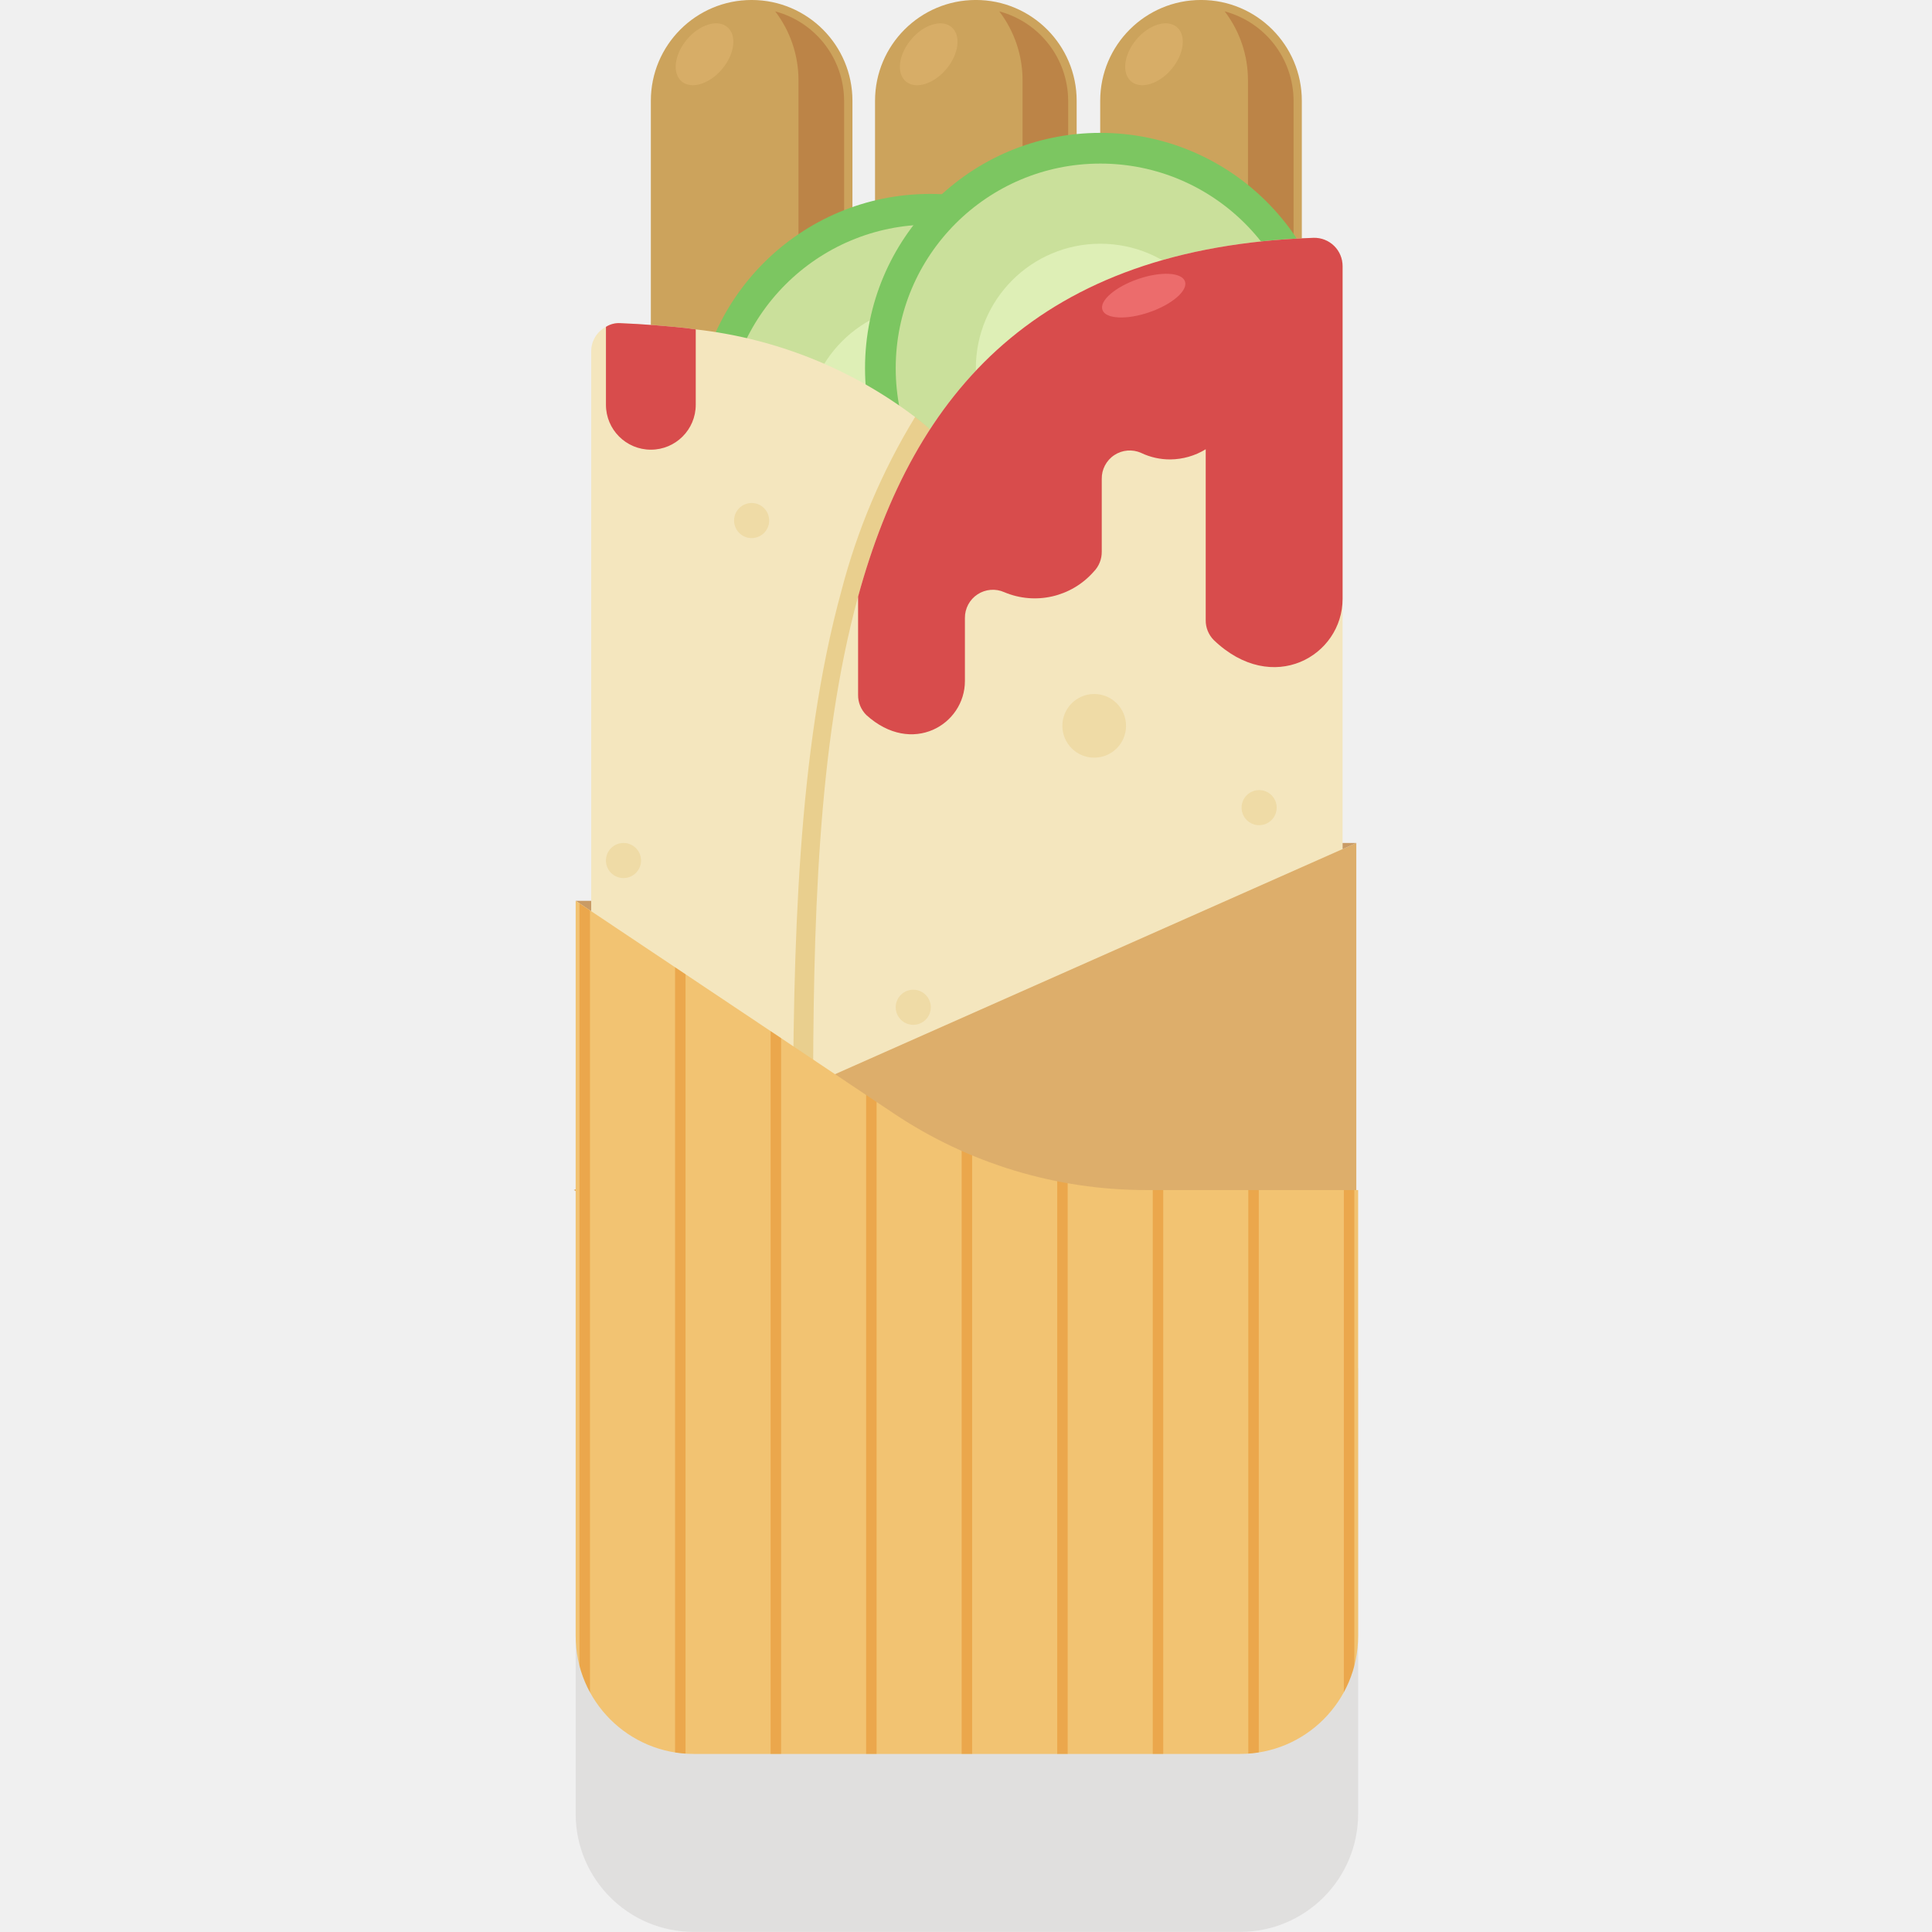
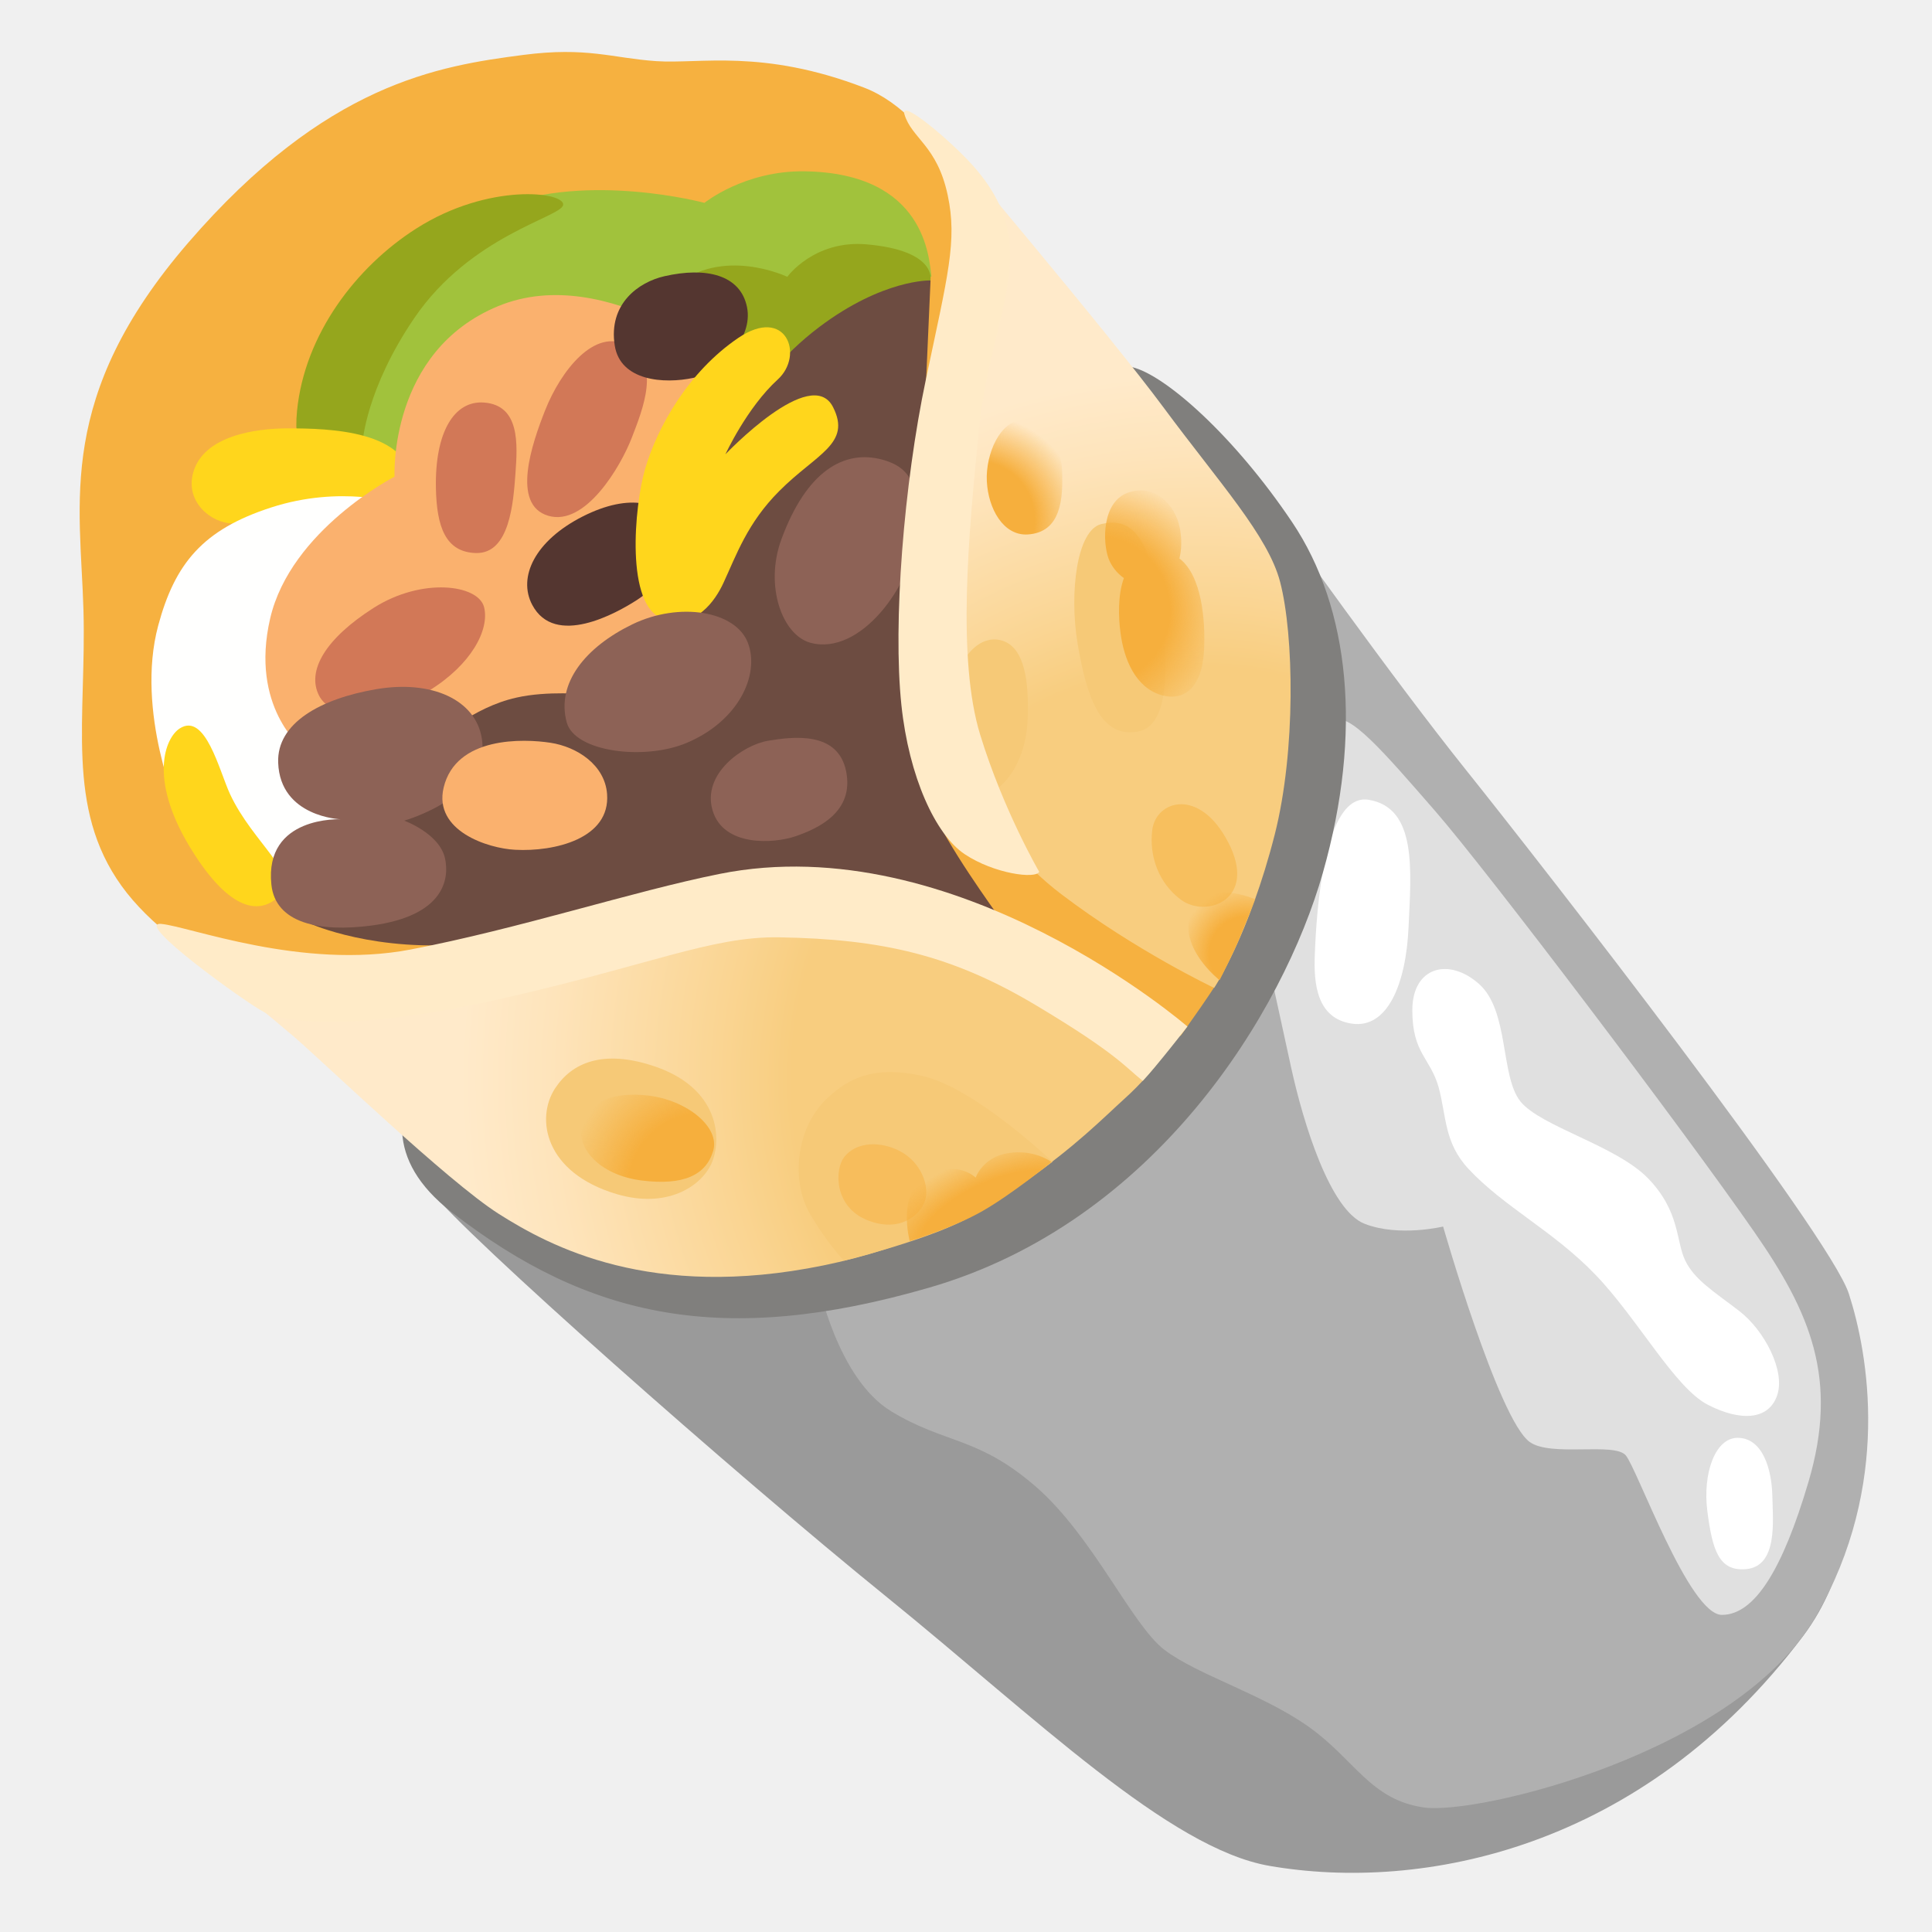
- <svg xmlns="http://www.w3.org/2000/svg" width="75.989px" height="75.989px" viewBox="-22.57 0 75.989 75.989">
-   <defs>
-     <clipPath id="clip-path">
-       <path id="Path_958" data-name="Path 958" d="M332.873,470.8H311.381a4.642,4.642,0,0,1-4.642-4.642V437.246l12.522,8.37a17.837,17.837,0,0,0,9.907,3.006h8.347v17.54A4.642,4.642,0,0,1,332.873,470.8Z" fill="none" />
-     </clipPath>
-   </defs>
-   <g id="Group_1300" data-name="Group 1300" transform="translate(-306.667 -401.815)">
-     <path id="Path_941" data-name="Path 941" d="M332.873,477.8H311.381a4.642,4.642,0,0,1-4.642-4.642V444.246l12.522,8.37a17.837,17.837,0,0,0,9.907,3.006h8.347v17.54A4.642,4.642,0,0,1,332.873,477.8Z" fill="#534741" opacity="0.1" style="mix-blend-mode: multiply;isolation: isolate" />
-     <g id="Group_1292" data-name="Group 1292">
-       <path id="Path_942" data-name="Path 942" d="M317.625,405.779v35.63a3.964,3.964,0,0,1-7.929,0v-35.63a3.964,3.964,0,0,1,7.929,0Z" fill="#cca35c" />
-       <path id="Path_943" data-name="Path 943" d="M314.587,444.926a4.463,4.463,0,0,0,.916-2.713V404.975a4.463,4.463,0,0,0-.916-2.713,3.653,3.653,0,0,1,2.71,3.514v35.636A3.653,3.653,0,0,1,314.587,444.926Z" fill="#bc5e39" opacity="0.3" style="mix-blend-mode: multiply;isolation: isolate" />
-       <ellipse id="Ellipse_390" data-name="Ellipse 390" cx="1.396" cy="0.904" rx="1.396" ry="0.904" transform="translate(310.217 404.438) rotate(-50.004)" fill="#bc5e39" opacity="0.3" style="mix-blend-mode: screen;isolation: isolate" />
-     </g>
-     <g id="Group_1293" data-name="Group 1293">
-       <path id="Path_944" data-name="Path 944" d="M326.444,405.779v35.63a3.965,3.965,0,0,1-7.93,0v-35.63a3.965,3.965,0,0,1,7.93,0Z" fill="#cca35c" />
-       <path id="Path_945" data-name="Path 945" d="M323.4,444.926a4.463,4.463,0,0,0,.916-2.713V404.975a4.463,4.463,0,0,0-.916-2.713,3.653,3.653,0,0,1,2.71,3.514v35.636A3.653,3.653,0,0,1,323.4,444.926Z" fill="#bc5e39" opacity="0.3" style="mix-blend-mode: multiply;isolation: isolate" />
-       <ellipse id="Ellipse_391" data-name="Ellipse 391" cx="1.396" cy="0.904" rx="1.396" ry="0.904" transform="translate(319.035 404.439) rotate(-50.004)" fill="#bc5e39" opacity="0.3" style="mix-blend-mode: screen;isolation: isolate" />
-     </g>
-     <g id="Group_1294" data-name="Group 1294">
-       <path id="Path_946" data-name="Path 946" d="M335.3,405.779v35.63a3.965,3.965,0,0,1-7.93,0v-35.63a3.965,3.965,0,0,1,7.93,0Z" fill="#cca35c" />
-       <path id="Path_947" data-name="Path 947" d="M332.266,444.926a4.463,4.463,0,0,0,.916-2.713V404.975a4.463,4.463,0,0,0-.916-2.713,3.653,3.653,0,0,1,2.71,3.514v35.636A3.653,3.653,0,0,1,332.266,444.926Z" fill="#bc5e39" opacity="0.3" style="mix-blend-mode: multiply;isolation: isolate" />
-       <ellipse id="Ellipse_392" data-name="Ellipse 392" cx="1.396" cy="0.904" rx="1.396" ry="0.904" transform="translate(327.896 404.438) rotate(-50.004)" fill="#bc5e39" opacity="0.3" style="mix-blend-mode: screen;isolation: isolate" />
-     </g>
-     <g id="Group_1295" data-name="Group 1295">
-       <circle id="Ellipse_393" data-name="Ellipse 393" cx="9.255" cy="9.255" r="9.255" transform="translate(311.427 409.442)" fill="#7cc661" />
-       <circle id="Ellipse_394" data-name="Ellipse 394" cx="8.048" cy="8.048" r="8.048" transform="translate(312.634 410.649)" fill="#cae09b" />
-       <circle id="Ellipse_395" data-name="Ellipse 395" cx="4.896" cy="4.896" r="4.896" transform="translate(315.786 413.801)" fill="#deefb6" />
-     </g>
-     <g id="Group_1296" data-name="Group 1296">
-       <circle id="Ellipse_396" data-name="Ellipse 396" cx="9.255" cy="9.255" r="9.255" transform="translate(318.12 407.041)" fill="#7cc661" />
-       <circle id="Ellipse_397" data-name="Ellipse 397" cx="8.048" cy="8.048" r="8.048" transform="translate(319.327 408.249)" fill="#cae09b" />
-       <circle id="Ellipse_398" data-name="Ellipse 398" cx="4.896" cy="4.896" r="4.896" transform="translate(322.479 411.401)" fill="#deefb6" />
-     </g>
-     <path id="Path_948" data-name="Path 948" d="M328.166,448.759H307.35V415.641a1.085,1.085,0,0,1,.58-.97.944.944,0,0,1,.579-.145c.869.034,1.8.112,2.552.19.134.022.268.033.4.055a17.484,17.484,0,0,1,8.625,3.444c7.166,5.583,8,16.793,8.068,28.505C328.166,447.4,328.166,448.079,328.166,448.759Z" fill="#f4e6be" />
-     <path id="Path_949" data-name="Path 949" d="M328.155,446.72H315.284c0-7.723.179-15.367,1.906-21.663a25.368,25.368,0,0,1,2.9-6.842C327.253,423.8,328.088,435.008,328.155,446.72Z" fill="#f4e6be" style="mix-blend-mode: multiply;isolation: isolate" />
-     <path id="Path_950" data-name="Path 950" d="M335.767,411.169a1.111,1.111,0,0,1,1.136,1.116v33.131H316.076c0-7.176.167-14.275,1.771-20.136C320.045,417.242,324.931,411.538,335.767,411.169Z" fill="#f4e6be" />
-     <path id="Path_951" data-name="Path 951" d="M335.767,411.169a1.111,1.111,0,0,1,1.136,1.116v13.084c0,2.238-2.75,3.843-5.067,1.62a1.093,1.093,0,0,1-.316-.784v-6.72a2.707,2.707,0,0,1-1.392.4,2.626,2.626,0,0,1-1.148-.256,1.1,1.1,0,0,0-1.549,1.025v2.853a1.107,1.107,0,0,1-.323.8,3.084,3.084,0,0,1-3.511.8,1.1,1.1,0,0,0-1.548,1.014V428.6c0,1.717-2.084,2.965-3.878,1.338a1.1,1.1,0,0,1-.324-.791V425.28C320.045,417.242,324.931,411.538,335.767,411.169Z" fill="#d84c4c" />
-     <path id="Path_952" data-name="Path 952" d="M311.462,414.771v2.965a1.766,1.766,0,1,1-3.532,0v-3.065a.944.944,0,0,1,.579-.145c.869.034,1.8.112,2.552.19C311.2,414.738,311.329,414.749,311.462,414.771Z" fill="#d84c4c" />
-     <path id="Path_953" data-name="Path 953" d="M337.443,466.162V434.971l-30.776,13.65" fill="#ddae6b" />
-     <path id="Path_954" data-name="Path 954" d="M306.981,448.708v17.184a4.548,4.548,0,0,0,4.548,4.547h21.054a4.547,4.547,0,0,0,4.547-4.547" fill="#f2c372" />
-     <ellipse id="Ellipse_399" data-name="Ellipse 399" cx="1.718" cy="0.69" rx="1.718" ry="0.69" transform="matrix(0.945, -0.326, 0.326, 0.945, 327.232, 413.351)" fill="#d84c4c" opacity="0.6" style="mix-blend-mode: screen;isolation: isolate" />
-     <circle id="Ellipse_400" data-name="Ellipse 400" cx="0.69" cy="0.69" r="0.69" transform="translate(307.93 434.971)" fill="#f4e6be" opacity="0.5" style="mix-blend-mode: multiply;isolation: isolate" />
-     <circle id="Ellipse_401" data-name="Ellipse 401" cx="1.252" cy="1.252" r="1.252" transform="translate(325.882 429.111)" fill="#f4e6be" opacity="0.5" style="mix-blend-mode: multiply;isolation: isolate" />
-     <circle id="Ellipse_402" data-name="Ellipse 402" cx="0.69" cy="0.69" r="0.69" transform="translate(319.327 440.743)" fill="#f4e6be" opacity="0.5" style="mix-blend-mode: multiply;isolation: isolate" />
-     <circle id="Ellipse_403" data-name="Ellipse 403" cx="0.69" cy="0.69" r="0.69" transform="translate(332.931 432.891)" fill="#f4e6be" opacity="0.5" style="mix-blend-mode: multiply;isolation: isolate" />
-     <circle id="Ellipse_404" data-name="Ellipse 404" cx="0.69" cy="0.69" r="0.69" transform="translate(312.97 421.599)" fill="#f4e6be" opacity="0.5" style="mix-blend-mode: multiply;isolation: isolate" />
-     <path id="Path_955" data-name="Path 955" d="M306.739,437.246h.611v.408Z" fill="#c99b65" />
-     <path id="Path_956" data-name="Path 956" d="M337.443,434.971h-.54v.24Z" fill="#c99b65" />
-     <path id="Path_957" data-name="Path 957" d="M332.873,470.8H311.381a4.642,4.642,0,0,1-4.642-4.642V437.246l12.522,8.37a17.837,17.837,0,0,0,9.907,3.006h8.347v17.54A4.642,4.642,0,0,1,332.873,470.8Z" fill="#f2c372" />
-     <g id="Group_1299" data-name="Group 1299">
-       <g id="Group_1298" data-name="Group 1298" clip-path="url(#clip-path)">
-         <g id="Group_1297" data-name="Group 1297">
-           <rect id="Rectangle_252" data-name="Rectangle 252" width="0.412" height="35.38" transform="translate(306.89 436.869)" fill="#f2c372" opacity="0.6" style="mix-blend-mode: multiply;isolation: isolate" />
-           <rect id="Rectangle_253" data-name="Rectangle 253" width="0.412" height="35.38" transform="translate(310.648 436.869)" fill="#f2c372" opacity="0.6" style="mix-blend-mode: multiply;isolation: isolate" />
-           <rect id="Rectangle_254" data-name="Rectangle 254" width="0.412" height="35.38" transform="translate(314.406 436.869)" fill="#f2c372" opacity="0.6" style="mix-blend-mode: multiply;isolation: isolate" />
-           <rect id="Rectangle_255" data-name="Rectangle 255" width="0.412" height="35.38" transform="translate(318.163 436.869)" fill="#f2c372" opacity="0.6" style="mix-blend-mode: multiply;isolation: isolate" />
-           <rect id="Rectangle_256" data-name="Rectangle 256" width="0.412" height="35.38" transform="translate(321.921 436.869)" fill="#f2c372" opacity="0.6" style="mix-blend-mode: multiply;isolation: isolate" />
-           <rect id="Rectangle_257" data-name="Rectangle 257" width="0.412" height="35.38" transform="translate(325.679 436.869)" fill="#f2c372" opacity="0.6" style="mix-blend-mode: multiply;isolation: isolate" />
-           <rect id="Rectangle_258" data-name="Rectangle 258" width="0.412" height="35.38" transform="translate(329.437 436.869)" fill="#f2c372" opacity="0.6" style="mix-blend-mode: multiply;isolation: isolate" />
-           <rect id="Rectangle_259" data-name="Rectangle 259" width="0.412" height="35.38" transform="translate(333.195 436.869)" fill="#f2c372" opacity="0.6" style="mix-blend-mode: multiply;isolation: isolate" />
-           <rect id="Rectangle_260" data-name="Rectangle 260" width="0.412" height="35.38" transform="translate(336.953 436.869)" fill="#f2c372" opacity="0.6" style="mix-blend-mode: multiply;isolation: isolate" />
-         </g>
-       </g>
-     </g>
-   </g>
+ <svg xmlns="http://www.w3.org/2000/svg" width="128px" height="128px" viewBox="0 0 128 128" aria-hidden="true" role="img" class="iconify iconify--noto" preserveAspectRatio="xMidYMid meet">
+   <path d="M45.79 74.25s-18.68 2.79-17.25 4.65c2.23 2.9 19.94 18.59 30.25 26.94c9.76 7.91 18.65 16.63 25.32 17.78c10.07 1.74 24.68-1.06 35.33-15.2c6.13-8.14 1.87-19.82-1.06-25.56s-32.45-24.8-32.45-24.8L45.79 74.25z" fill="#9a9a9a" />
+   <path d="M54.2 84.96s1.27 6.37 4.84 8.54c3.57 2.17 5.73 1.66 9.56 4.97c3.82 3.31 6.37 9.17 8.54 10.83c2.17 1.66 6.5 2.93 9.56 5.1c3.06 2.17 4.08 4.84 7.64 5.35s20.76-3.63 25.97-12.66c5.03-8.71 3.46-17.43 2.18-21.38c-1.27-3.95-20.25-28.31-25.35-34.68c-5.1-6.37-12.36-16.64-12.36-16.64L54.2 84.96z" fill="#b0b0b0" />
+   <path d="M83.76 62.53s.82 3.83 1.78 8.19c.81 3.7 2.58 9.47 4.87 10.36c2.29.89 5.2.18 5.2.18s3.65 12.75 5.73 14.27c1.4 1.02 5.61 0 6.37.89c.76.89 4.2 10.57 6.37 10.57s4.02-3.01 5.73-8.79c2.04-6.88.09-11.28-3.57-16.56c-4.59-6.63-17.71-23.95-21.15-27.9s-5.73-6.63-6.75-5.99c-1.01.64-4.58 14.78-4.58 14.78z" fill="#e0e0e0" />
+   <path d="M115.12 95.26c-1.49 0-2.33 2.37-2 4.89c.33 2.52.75 3.97 2.56 3.81c2.11-.19 1.78-3.18 1.74-4.89s-.63-3.81-2.3-3.81z" fill="#fff" />
+   <path d="M97.3 77.45c2.35 2.52 5.6 4.09 8.4 7c2.8 2.91 5.26 7.5 7.45 8.62c2.18 1.12 4.03 1.01 4.59-.62c.56-1.62-.84-4.31-2.52-5.6s-2.97-2.07-3.58-3.36s-.34-3.25-2.46-5.43c-2.13-2.18-7.11-3.42-8.45-5.09c-1.34-1.68-.73-5.99-2.74-7.78c-2.02-1.79-4.42-1.12-4.42 1.74s1.18 3.14 1.74 5.09c.53 1.96.36 3.69 1.99 5.43z" fill="#fff" />
+   <path d="M89.57 67.82c2.36.34 3.58-2.63 3.75-6.38c.17-3.75.58-7.91-2.63-8.45c-2.97-.5-3.47 7.33-3.58 10.25c-.08 1.89.11 4.24 2.46 4.58z" fill="#fff" />
+   <path d="M33.42 65.45s-12.58 7.82-3.48 14.87s18.01 8.93 31.62 4.99c14.96-4.33 23.46-18.24 26.09-27.51c2.63-9.26 1.78-17.51-2.04-23.2s-8.41-9.77-10.62-10.28c-2.21-.51-21.16 35.7-21.16 35.7l-20.41 5.43z" fill="#807f7d" />
+   <path d="M74.89 68.73l3.33-.11s2.58-3.57 2.89-4.34c.31-.78-9.33-27.37-9.23-27.89c.1-.52-5.01-26.89-14.62-30.58c-6.74-2.59-10.89-1.56-13.79-1.76s-4.58-.96-8.81-.41c-5.6.73-13.06 1.87-22.19 12.44c-8.8 10.2-7.14 17.2-6.94 24.35S4.32 53.5 8.05 58.69s12.41 8.59 12.41 8.59l54.43 1.45z" fill="#f6b140" />
+   <path d="M61.71 18.32c-.16-1.21-.38-6.85-8.4-6.97c-3.98-.06-6.64 2.09-6.64 2.09s-7.65-2.06-13.6.26C29.67 15.02 21.8 29 21.8 29l9.72 2.19l30.19-12.87z" fill="#a1c23c" />
+   <path d="M52.91 24.45c.06-.31 8.73-5.86 8.73-5.86s.5-1.98-4.21-2.4c-3.49-.31-5.27 2.15-5.27 2.15s-4.33-2.08-7.55.69c-2.19 1.88-.5 3.62-.5 3.62l8.8 1.8z" fill="#95a61d" />
+   <path d="M24.02 29.31s.23-3.54 3.43-8.24c3.74-5.49 9.73-6.68 9.86-7.49c.13-.87-4.93-1.5-9.73 1.56c-4 2.55-7.4 7.02-7.9 12.08c-.58 5.86 4.34 2.09 4.34 2.09z" fill="#95a61d" />
+   <path d="M27.3 32.1c.04 1.16-10.43 2.58-11.86 2.58s-3.19-1.42-2.64-3.37c.68-2.45 4.15-2.93 6.26-2.93c2.72 0 8.1.12 8.24 3.72z" fill="#ffd61c" />
+   <path d="M26.41 33.35s-3.81-1.23-8.44.27c-4.52 1.46-6.38 3.7-7.49 7.83c-1.53 5.72 1.36 12.32 1.36 12.32l9.19 6.13s7.49-5.79 7.21-6.53s-1.83-20.02-1.83-20.02z" fill="#fffffe" />
+   <path d="M11.91 48.26c-.98.63-2.04 3.33.61 7.76c2.47 4.12 4.56 4.76 5.99 3.33c1.43-1.43-1.75-3.47-3.27-6.74c-.71-1.53-1.63-5.44-3.33-4.35z" fill="#ffd61c" />
+   <path d="M20.01 49.55s-3.47-2.72-2.11-8.58s8.24-9.39 8.24-9.39s-.41-8.3 6.87-11.3s15.72 4.22 15.72 4.22l3.88 21.1l-32.6 3.95z" fill="#fab16e" />
+   <path d="M36.13 27.15c-.9 2.26-2.27 6.29.19 7.02s4.8-3.26 5.53-5.15c.73-1.89 1.97-4.92-.25-6.13s-4.45 1.7-5.47 4.26z" fill="#d27857" />
+   <path d="M32.07 26.67c-1.98-.15-3.26 1.96-3.19 5.66c.05 2.56.63 4.26 2.66 4.31c2.23.05 2.47-3.34 2.61-5.27s.31-4.52-2.08-4.7z" fill="#d27857" />
+   <path d="M21.13 46.07c.74 1.47 3.63 1.94 7.26-.29c2.83-1.73 4.06-4.06 3.68-5.56c-.39-1.5-4.11-1.98-7.31.05c-3.19 2.03-4.45 4.16-3.63 5.8z" fill="#d27857" />
+   <path d="M44.02 18.3c-1.72.39-3.73 1.84-3.29 4.6c.37 2.33 3.24 2.56 5.23 2.13c1.7-.37 3.97-2.56 3.53-4.69c-.44-2.14-2.71-2.67-5.47-2.04z" fill="#543630" />
+   <path d="M35.26 40.07c1.5 2.84 5.57.57 6.97-.34c1.47-.96 3.15-3 2.47-4.74s-2.95-2.37-6.1-.77s-4.31 4.01-3.34 5.85z" fill="#543630" />
+   <path d="M61.65 18.58s-3.14-.11-7.39 3.1C44.73 28.87 42.97 44.8 42.97 44.8L38.84 46s-2.58-.25-4.63.22c-2.9.64-5.21 2.81-5.21 2.81L20.57 61.2s4.33 1.96 10.7 1.3c3.85-.4 19.45.27 19.45.27s15.69-1.64 15.47-2c-.22-.36-3.51-4.8-4.59-7.47c-1.09-2.68.92-21.64.92-21.64l-1.16-6.51l.29-6.57z" fill="#6d4c41" />
+   <path d="M43.96 41.01c2.14.68 3.43-1.22 3.97-2.39c.85-1.83 1.58-3.97 3.7-6.09c2.46-2.47 4.8-3.12 3.56-5.56c-1.45-2.86-7.13 3.13-7.13 3.13s1.42-3.09 3.47-4.96c1.77-1.61.55-4.9-2.62-2.75c-3.3 2.24-5.37 5.91-6.18 8.71c-.69 2.39-1.34 9.1 1.23 9.91z" fill="#ffd61c" />
+   <path d="M58.45 30.45c-2.54-.68-5.02.77-6.68 5.28c-1.13 3.07.05 6.36 1.94 6.86c3.32.87 6.68-3.84 6.99-7.13c.32-3.3-.4-4.51-2.25-5.01z" fill="#8d6256" />
+   <path d="M37.55 47.87c.54 1.95 5.14 2.53 7.94 1.35c3.43-1.44 4.87-4.51 4.06-6.63c-.81-2.12-4.54-2.74-7.67-1.22c-3.06 1.49-5.05 3.88-4.33 6.5z" fill="#8d6256" />
+   <path d="M47.21 53.69c.72 2.43 4.06 2.21 5.51 1.71c1.44-.5 3.88-1.58 3.34-4.29s-3.56-2.3-5.19-2.03c-1.63.28-4.38 2.17-3.66 4.61z" fill="#8d6256" />
+   <path d="M29.48 56.85c.31 1.38-.05 3.83-4.87 4.47c-3.42.45-6.36-.14-6.63-2.71c-.48-4.58 4.6-4.33 4.6-4.33s-4.02-.14-4.15-3.75c-.1-2.62 2.8-4.24 6.5-4.87s6.58.72 6.99 3.25c.63 3.84-5.14 5.46-5.14 5.46s2.32.84 2.7 2.48z" fill="#8d6256" />
+   <path d="M40.22 52.6c.23 2.98-3.52 3.84-6.09 3.7c-1.8-.09-5.41-1.25-4.74-4.11c.81-3.43 5.32-3.25 7.08-2.98s3.6 1.46 3.75 3.39z" fill="#fab16e" />
+   <radialGradient id="IconifyId17ecdb2904d178eab5978" cx="79.698" cy="71.572" r="51.155" gradientUnits="userSpaceOnUse">
+     <stop offset=".532" stop-color="#f8cd7f" />
+     <stop offset=".63" stop-color="#fad593" />
+     <stop offset=".847" stop-color="#fee4bb" />
+     <stop offset=".961" stop-color="#ffeaca" />
+   </radialGradient>
+   <path d="M19.46 68.67c2.01 1.73 10.17 9.58 13.58 11.75c3.42 2.17 10.08 5.75 21.5 3.42s17.5-8.83 19.91-11c2.42-2.17 3.35-4.09 3.34-4.21c-.01-.12-18.34-9.7-24.09-9.29c-5.75.42-16.75 4.75-22.75 5.75s-19.83-3.08-19.83-3.08s4.84 3.66 8.34 6.66z" fill="url(#IconifyId17ecdb2904d178eab5978)" />
+   <radialGradient id="IconifyId17ecdb2904d178eab5979" cx="79.606" cy="68.217" r="45.142" gradientUnits="userSpaceOnUse">
+     <stop offset=".532" stop-color="#f8cd7f" />
+     <stop offset=".63" stop-color="#fad593" />
+     <stop offset=".847" stop-color="#fee4bb" />
+     <stop offset=".961" stop-color="#ffeaca" />
+   </radialGradient>
+   <path d="M63.12 50.01V26.95l2.04-11.47l-2.6-6.27S73.47 22.1 77.12 27.04c3.65 4.93 6.89 8.45 7.69 11.51c.92 3.51 1.05 11.19-.35 16.72c-1.7 6.69-4.02 10.18-4.02 10.18s-5.2-2.46-10.13-6.21s-7.19-9.23-7.19-9.23z" fill="url(#IconifyId17ecdb2904d178eab5979)" />
+   <path d="M72.97 34.72c-1.64.39-2.13 4.58-1.58 7.9c.62 3.7 1.58 6.32 4.03 5.84c2.45-.47 1.89-5.92 1.18-9.63s-1.97-4.51-3.63-4.11z" fill="#f6c977" />
+   <path d="M66.42 42.45c-1.74-.55-3.55 1.58-3.71 5.84s1.82 4.11 2.53 4.26s2.68-1.5 2.84-4.82c.12-2.67-.23-4.82-1.66-5.28z" fill="#f6c977" />
+   <path d="M55.05 72.54c-2.43 2.06-2.61 5.76-1.42 7.82c1.18 2.05 2.29 3.16 2.29 3.16s5.17-1.26 7.95-2.68c2.52-1.29 5.86-3.87 5.86-3.87s-5.12-4.89-8.6-5.68s-5.06.38-6.08 1.25z" fill="#f6c977" />
+   <path d="M76.34 54.99c-.22 1.79.46 3.55 1.9 4.62c1.68 1.25 5.1 0 3.14-3.79c-1.91-3.7-4.8-2.79-5.04-.83z" fill="#f7bf5e" />
+   <path d="M36.78 72.1c-1.32 2.01-.68 5.6 4.07 7.01c3.29.98 5.57-.47 6.28-2.01c.71-1.54.62-5.07-3.97-6.52c-3.2-1.02-5.25-.2-6.38 1.52z" fill="#f6c977" />
+   <radialGradient id="IconifyId17ecdb2904d178eab5980" cx="46.632" cy="78.765" r="9.442" gradientUnits="userSpaceOnUse">
+     <stop offset=".532" stop-color="#f6af3d" />
+     <stop offset=".959" stop-color="#f6af3d" stop-opacity="0" />
+   </radialGradient>
+   <path d="M38.6 74.42c-.52 1.62 1.13 3.44 3.91 3.79s4.27-.36 4.74-1.96c.47-1.6-1.78-3.38-4.33-3.67c-2.24-.25-3.85.36-4.32 1.84z" fill="url(#IconifyId17ecdb2904d178eab5980)" />
+   <path d="M55.96 76.62c-.69.84-.71 3.32 1.48 4.21c2.19.89 3.56-.36 3.85-1.3c.3-.95-.26-2.53-1.66-3.26c-1.25-.66-2.84-.66-3.67.35z" fill="#f7bd5c" />
+   <radialGradient id="IconifyId17ecdb2904d178eab5981" cx="66.022" cy="80.624" r="4.499" gradientTransform="matrix(-.4024 -.9155 2.0944 -.9206 -76.267 215.287)" gradientUnits="userSpaceOnUse">
+     <stop offset=".532" stop-color="#f6af3d" />
+     <stop offset=".959" stop-color="#f6af3d" stop-opacity="0" />
+   </radialGradient>
+   <path d="M60.27 82.23s-.88-3.26 1.14-4.34s3.23.13 3.23.13s.47-1.38 2.19-1.63c1.72-.26 2.84.6 2.84.6s-2.63 2.13-4.55 3.23c-1.96 1.13-4.85 2.01-4.85 2.01z" fill="url(#IconifyId17ecdb2904d178eab5981)" />
+   <radialGradient id="IconifyId17ecdb2904d178eab5982" cx="82.629" cy="63.218" r="4.716" gradientUnits="userSpaceOnUse">
+     <stop offset=".532" stop-color="#f6af3d" />
+     <stop offset=".959" stop-color="#f6af3d" stop-opacity="0" />
+   </radialGradient>
+   <path d="M83.17 59.58s-3.31-1.46-4.24.82c-.96 2.34 1.87 4.54 1.87 4.54s.9-1.76 1.33-2.8c.52-1.25 1.04-2.56 1.04-2.56z" fill="url(#IconifyId17ecdb2904d178eab5982)" />
+   <radialGradient id="IconifyId17ecdb2904d178eab5983" cx="64.656" cy="34.435" r="7.309" gradientUnits="userSpaceOnUse">
+     <stop offset=".532" stop-color="#f6af3d" />
+     <stop offset=".959" stop-color="#f6af3d" stop-opacity="0" />
+   </radialGradient>
+   <path d="M67.72 27.85c-1.43 0-2.43 2.2-2.34 4.03c.09 1.83 1.1 3.62 2.7 3.53c2.25-.13 2.35-2.43 2.29-4.21c-.04-1.43-.86-3.35-2.65-3.35z" fill="url(#IconifyId17ecdb2904d178eab5983)" />
+   <radialGradient id="IconifyId17ecdb2904d178eab5984" cx="72.622" cy="40.407" r="9.178" gradientUnits="userSpaceOnUse">
+     <stop offset=".532" stop-color="#f6af3d" />
+     <stop offset=".959" stop-color="#f6af3d" stop-opacity="0" />
+   </radialGradient>
+   <path d="M78.14 37c.15-.61.16-1.31.03-2c-.32-1.65-1.72-2.94-3.39-2.38c-1.79.6-1.74 3.3-1.33 4.4c.19.49.54.95 1.01 1.28c-.41 1.13-.36 2.58-.23 3.58c.23 1.83 1.01 3.66 2.7 4.17c1.45.43 2.7-.41 2.84-2.93c.11-2-.15-5-1.63-6.12z" fill="url(#IconifyId17ecdb2904d178eab5984)" />
+   <path d="M47.67 57.9c-5.74 1.15-13.27 3.63-20.48 5.01c-7.18 1.37-14.7-1.55-16.52-1.7c-1.82-.15 5.46 5.11 6.78 5.82c1.08.58 5.37 1.47 15.49-.8c10.12-2.27 14.18-4.21 18.7-4.13c6.83.12 11.45 1.17 17.11 4.57c5.26 3.15 5.83 4.05 6.96 4.94c.89-.93 2.96-3.6 2.96-3.6s-15.3-13.27-31-10.11z" fill="#ffebc8" />
+   <path d="M68.85 57.76c-.24.49-2.99.13-4.94-1.17c-1.94-1.3-3.69-5.13-4.19-9.88c-.57-5.42.16-14.63 1.62-21.56s2.09-9.19 1.45-12.21c-.7-3.31-2.39-3.76-2.87-5.37c-.33-1.1 3.02 1.71 4.5 3.36c4.89 5.44 1.24 9.51.43 17.61c-.69 6.89-1.45 15.12.09 20.14c1.54 5.02 3.91 9.08 3.91 9.08z" fill="#ffebc8" />
</svg>
